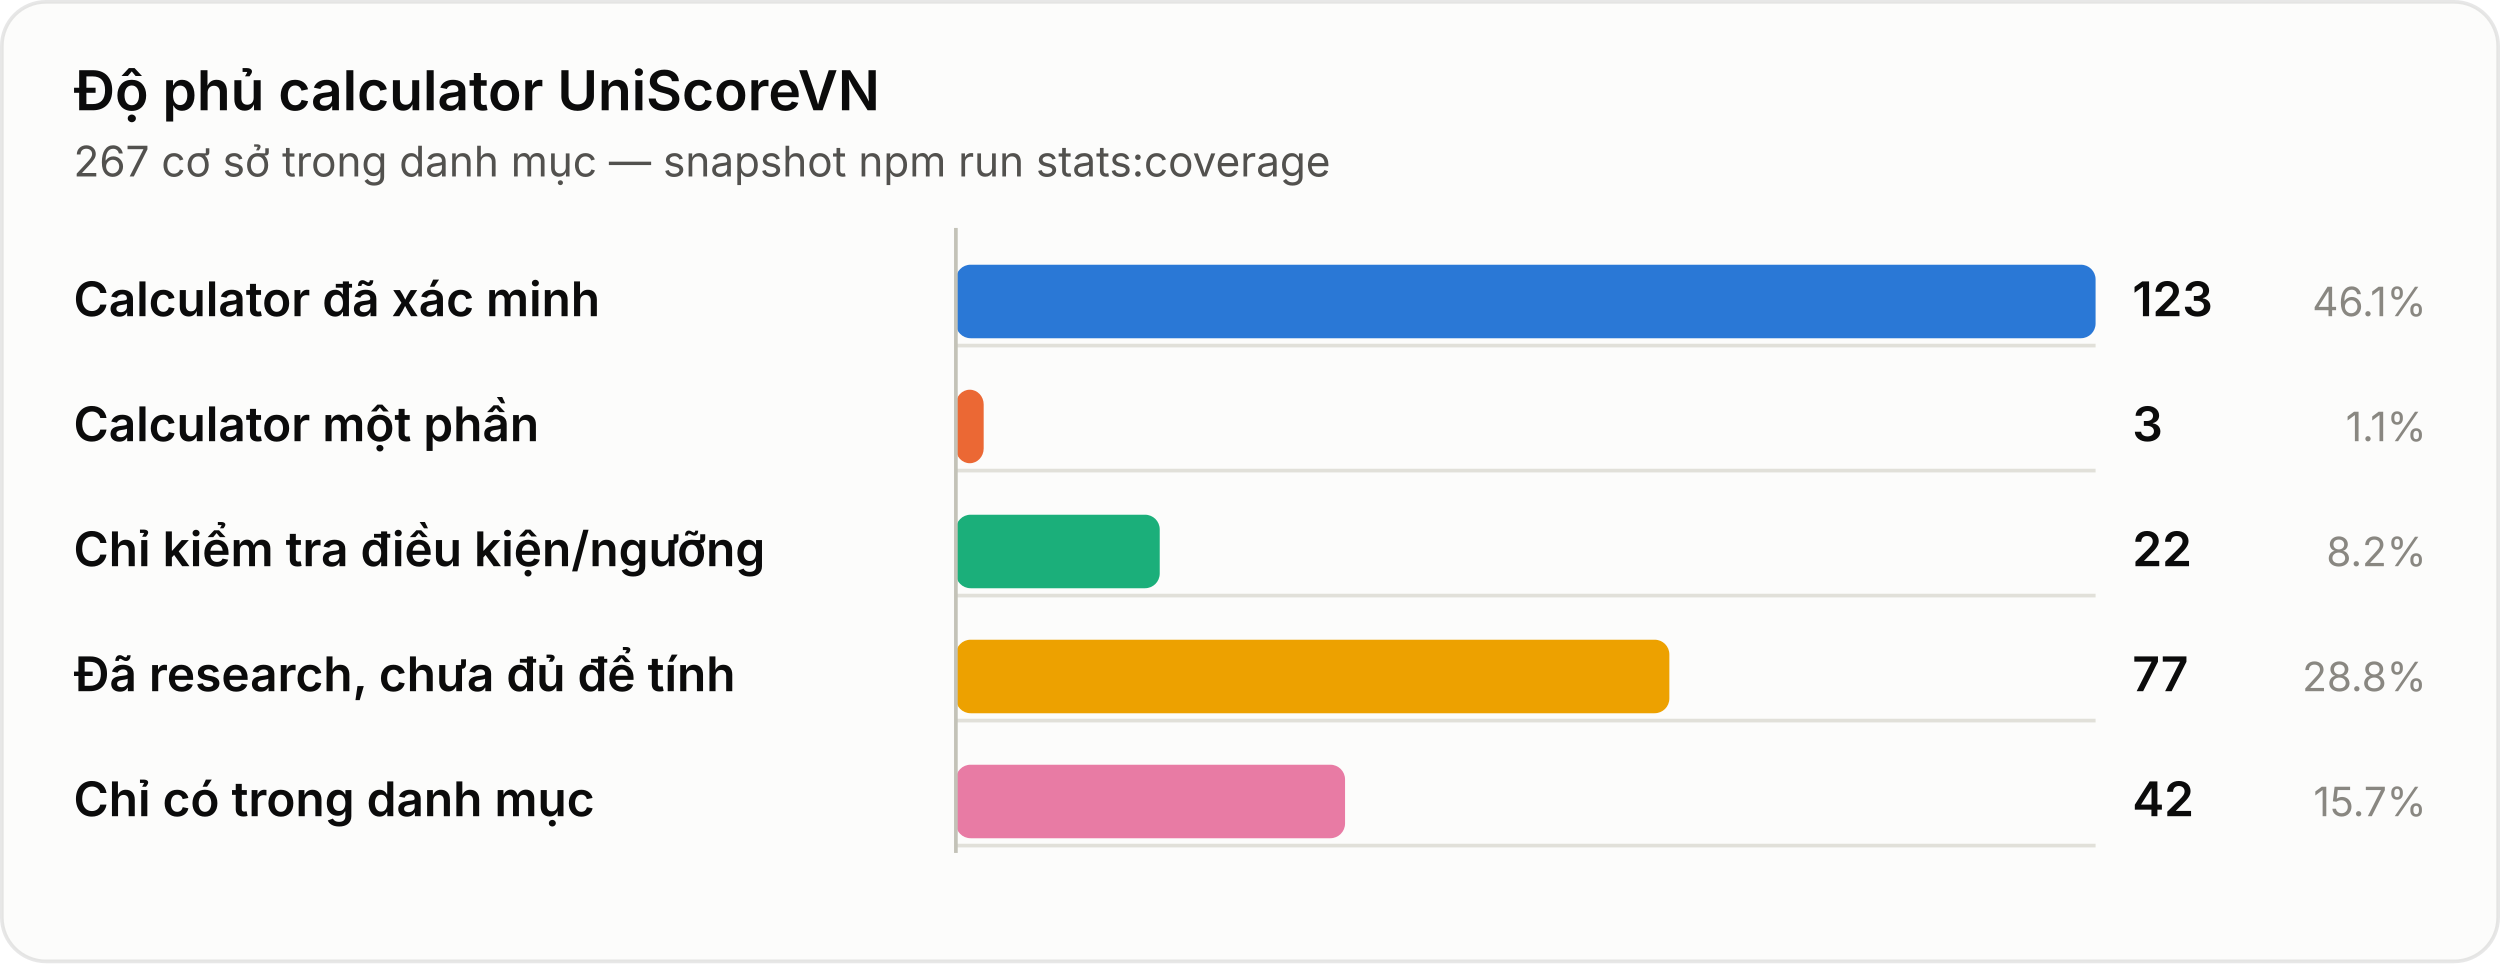
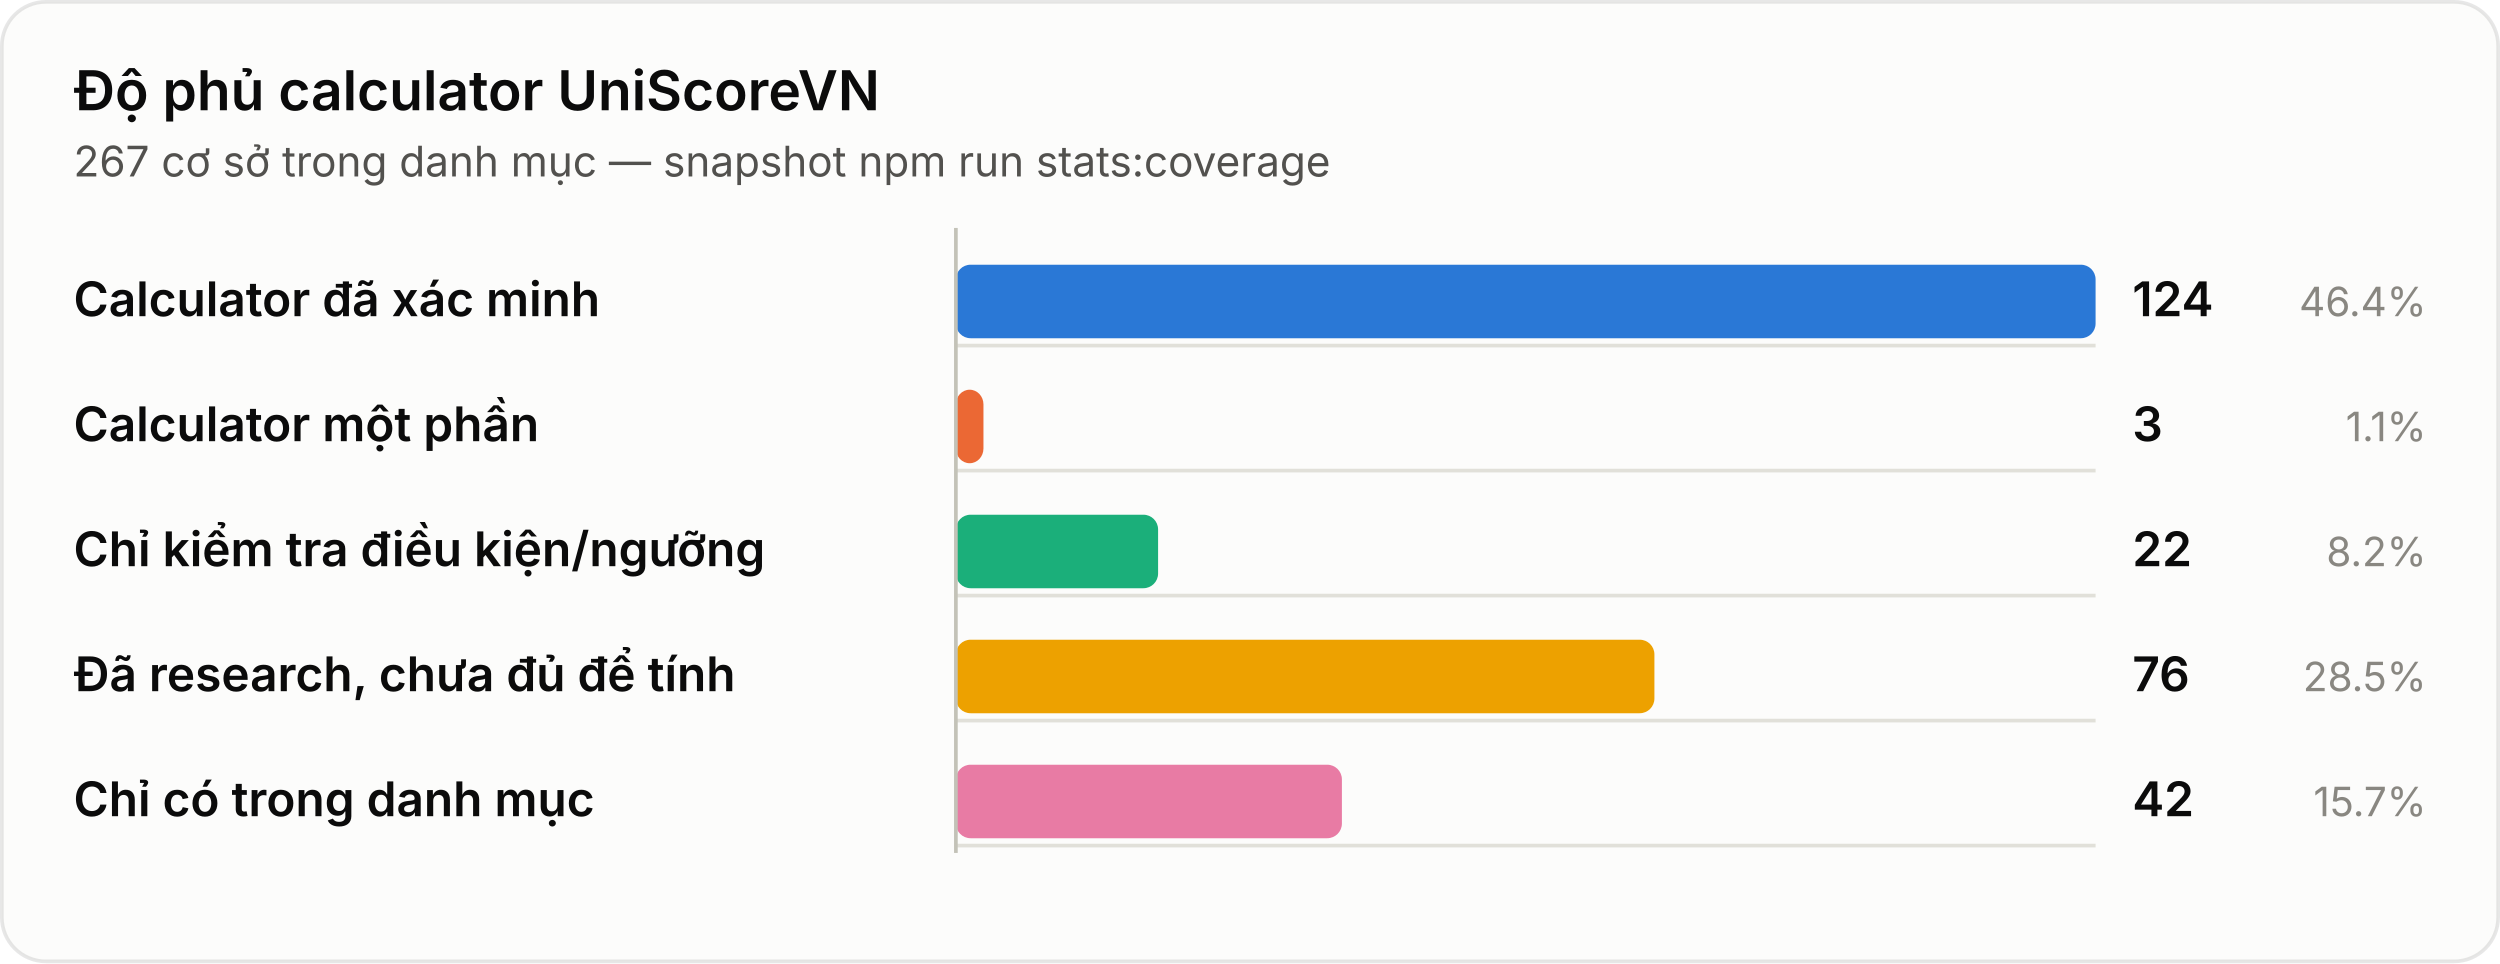
<svg xmlns="http://www.w3.org/2000/svg" width="680" height="262" viewBox="0 0 680 262" font-family="system-ui, -apple-system, Segoe UI, sans-serif">
  <rect x="0.5" y="0.5" width="679" height="261" rx="12" fill="#fcfcfb" stroke="rgba(11,11,11,0.10)" />
  <text x="20" y="30" font-size="15" font-weight="600" fill="#0b0b0b">Độ phủ calculator UniScoreVN</text>
  <text x="20" y="48" font-size="11.5" fill="#52514e">267 cơ sở trong danh mục — snapshot npm run stats:coverage</text>
  <g transform="translate(20, 10)">
    <text x="0" y="76" font-size="13" font-weight="600" fill="#0b0b0b">Calculator đã xác minh</text>
    <line x1="240" y1="84" x2="550" y2="84" stroke="#e1e0d9" stroke-width="1" />
    <rect x="240" y="62" width="310" height="20" rx="4" fill="#2a78d6" />
-     <text x="560" y="76" font-size="13" font-weight="600" fill="#0b0b0b" text-anchor="start">123</text>
-     <text x="640" y="76" font-size="11" fill="#898781" text-anchor="end">46.1%</text>
+     <text x="560" y="76" font-size="13" font-weight="600" fill="#0b0b0b" text-anchor="start">124</text>
+     <text x="640" y="76" font-size="11" fill="#898781" text-anchor="end">46.4%</text>
    <text x="0" y="110" font-size="13" font-weight="600" fill="#0b0b0b">Calculator một phần</text>
    <line x1="240" y1="118" x2="550" y2="118" stroke="#e1e0d9" stroke-width="1" />
-     <rect x="240" y="96" width="7.561" height="20" rx="4" fill="#eb6834" />
+     <rect x="240" y="96" width="7.5" height="20" rx="4" fill="#eb6834" />
    <text x="560" y="110" font-size="13" font-weight="600" fill="#0b0b0b" text-anchor="start">3</text>
    <text x="640" y="110" font-size="11" fill="#898781" text-anchor="end">1.1%</text>
    <text x="0" y="144" font-size="13" font-weight="600" fill="#0b0b0b">Chỉ kiểm tra điều kiện/ngưỡng</text>
    <line x1="240" y1="152" x2="550" y2="152" stroke="#e1e0d9" stroke-width="1" />
-     <rect x="240" y="130" width="55.447" height="20" rx="4" fill="#1baf7a" />
+     <rect x="240" y="130" width="55" height="20" rx="4" fill="#1baf7a" />
    <text x="560" y="144" font-size="13" font-weight="600" fill="#0b0b0b" text-anchor="start">22</text>
    <text x="640" y="144" font-size="11" fill="#898781" text-anchor="end">8.2%</text>
    <text x="0" y="178" font-size="13" font-weight="600" fill="#0b0b0b">Đã research, chưa đủ để tính</text>
    <line x1="240" y1="186" x2="550" y2="186" stroke="#e1e0d9" stroke-width="1" />
-     <rect x="240" y="164" width="194.065" height="20" rx="4" fill="#eda100" />
-     <text x="560" y="178" font-size="13" font-weight="600" fill="#0b0b0b" text-anchor="start">77</text>
-     <text x="640" y="178" font-size="11" fill="#898781" text-anchor="end">28.8%</text>
+     <rect x="240" y="164" width="190" height="20" rx="4" fill="#eda100" />
+     <text x="560" y="178" font-size="13" font-weight="600" fill="#0b0b0b" text-anchor="start">76</text>
+     <text x="640" y="178" font-size="11" fill="#898781" text-anchor="end">28.5%</text>
    <text x="0" y="212" font-size="13" font-weight="600" fill="#0b0b0b">Chỉ có trong danh mục</text>
    <line x1="240" y1="220" x2="550" y2="220" stroke="#e1e0d9" stroke-width="1" />
-     <rect x="240" y="198" width="105.854" height="20" rx="4" fill="#e87ba4" />
+     <rect x="240" y="198" width="105" height="20" rx="4" fill="#e87ba4" />
    <text x="560" y="212" font-size="13" font-weight="600" fill="#0b0b0b" text-anchor="start">42</text>
    <text x="640" y="212" font-size="11" fill="#898781" text-anchor="end">15.7%</text>
    <line x1="240" y1="52" x2="240" y2="222" stroke="#c3c2b7" stroke-width="1" />
  </g>
</svg>
